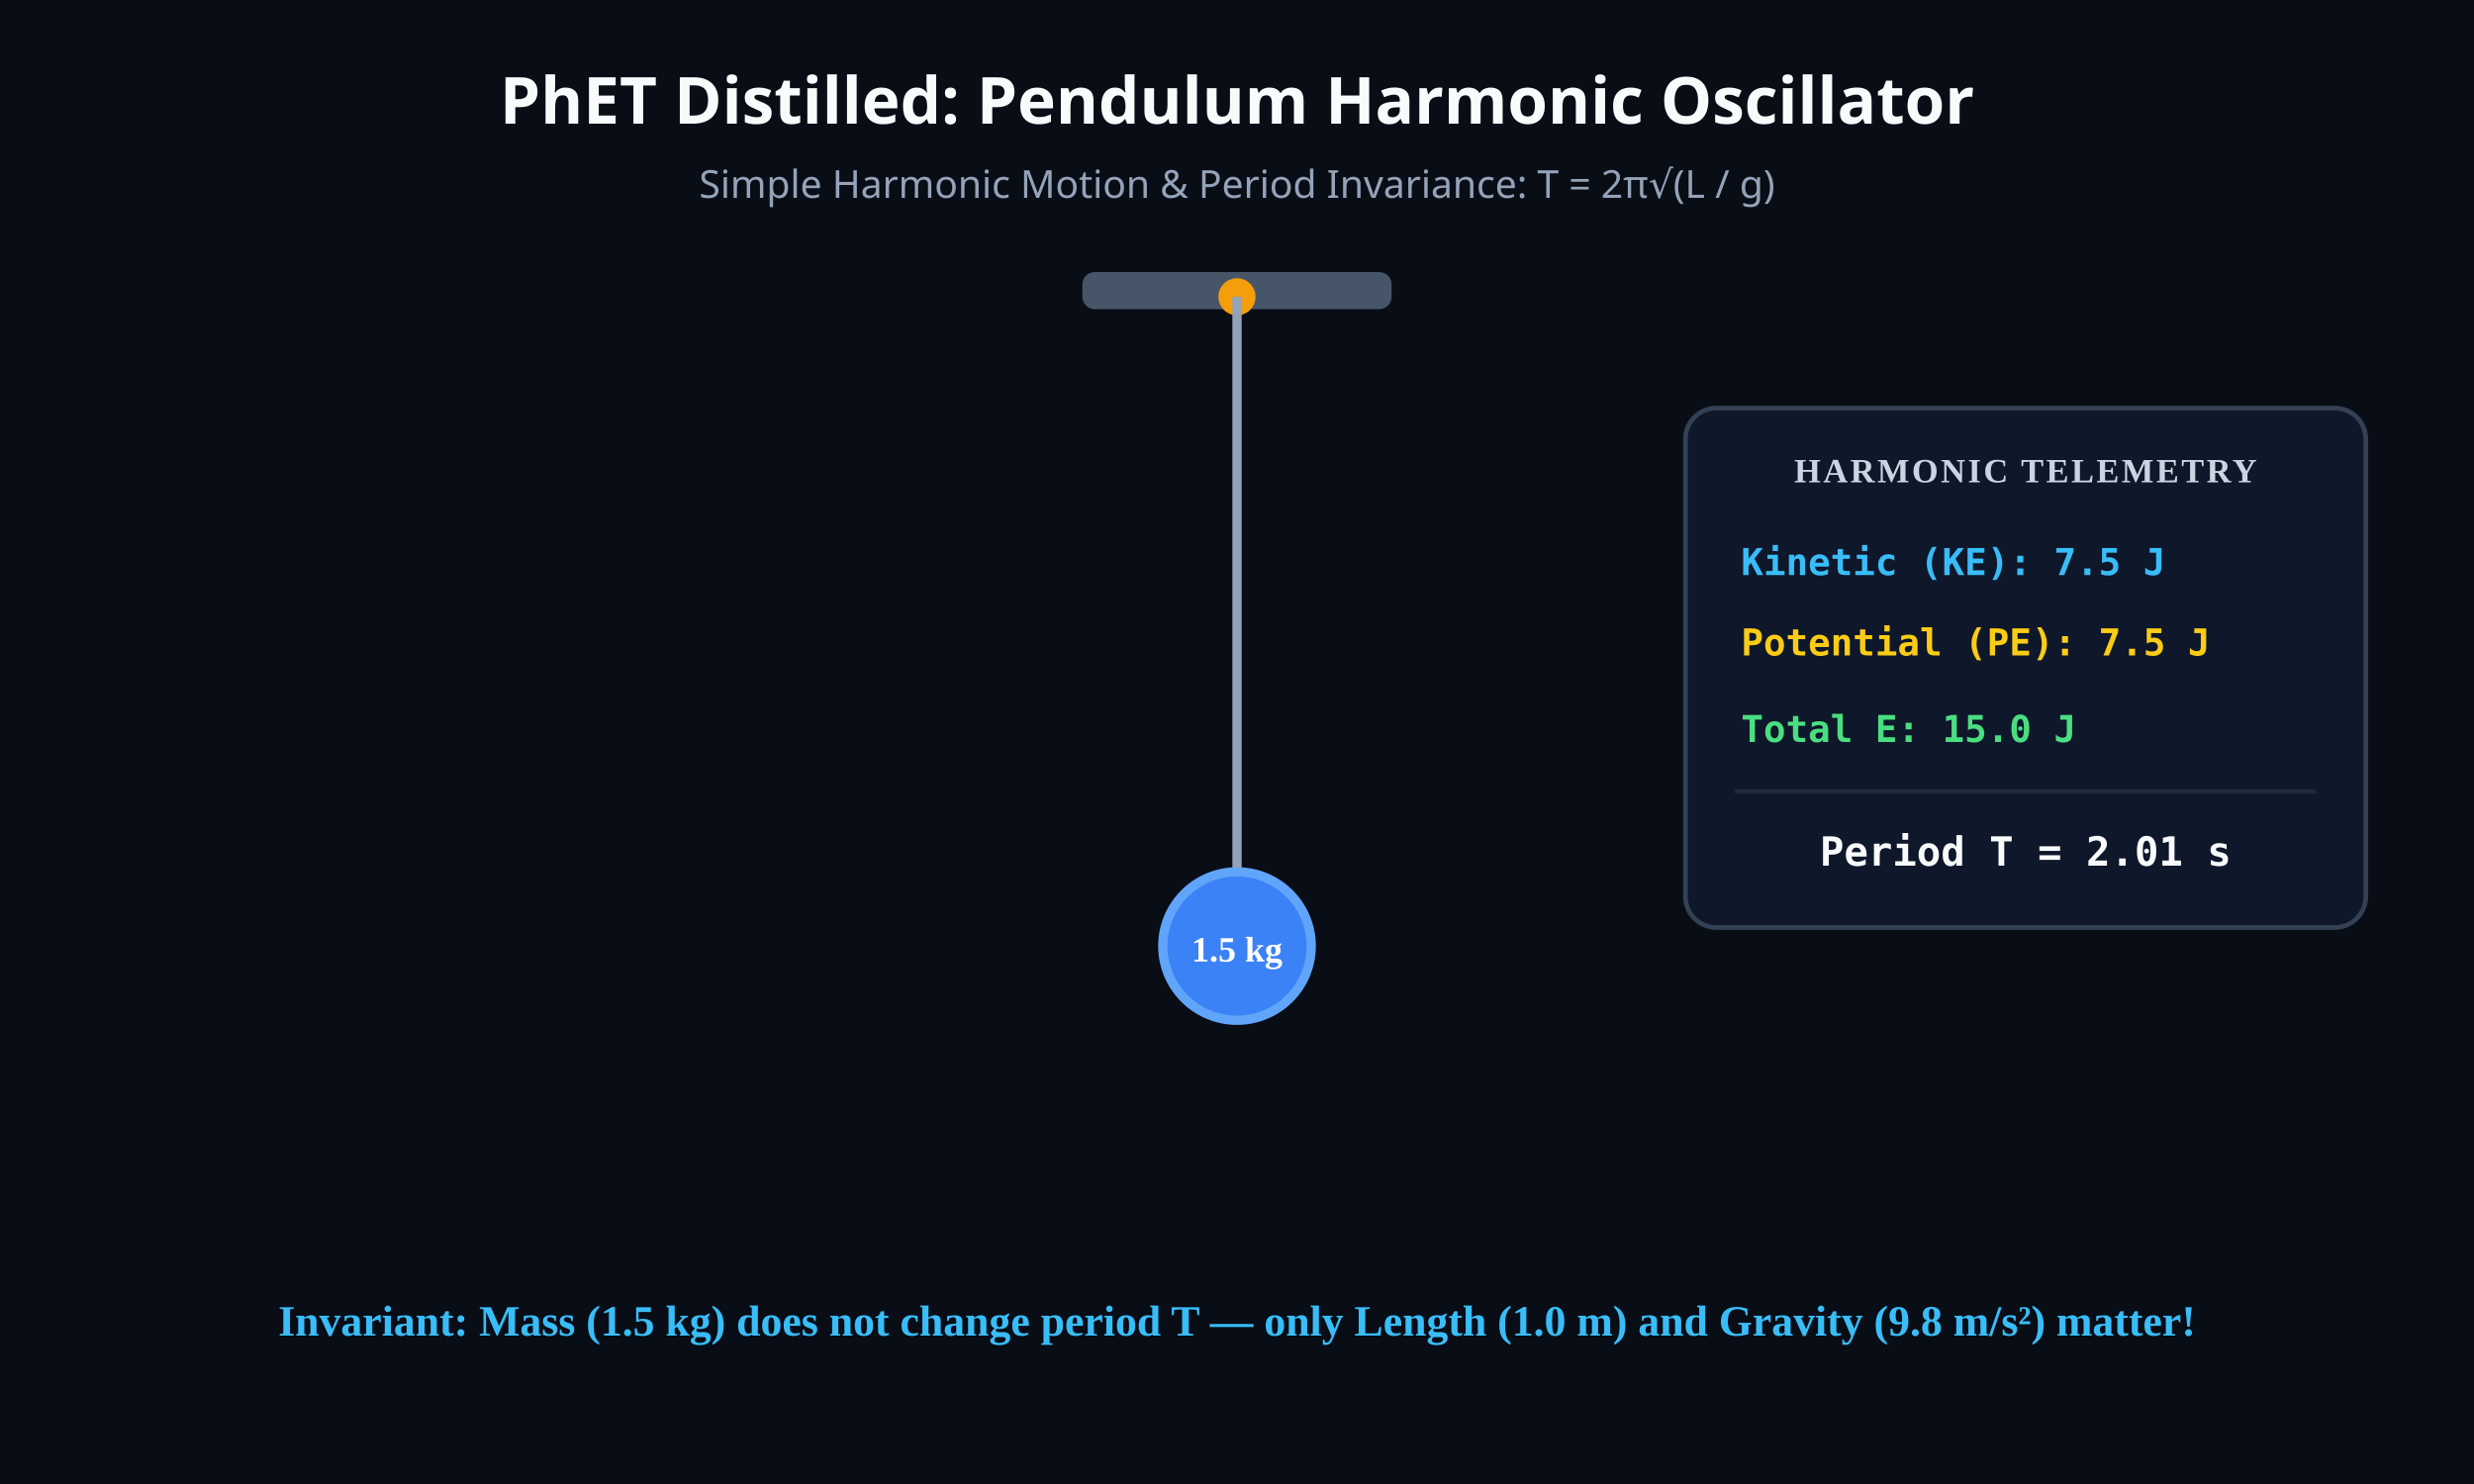
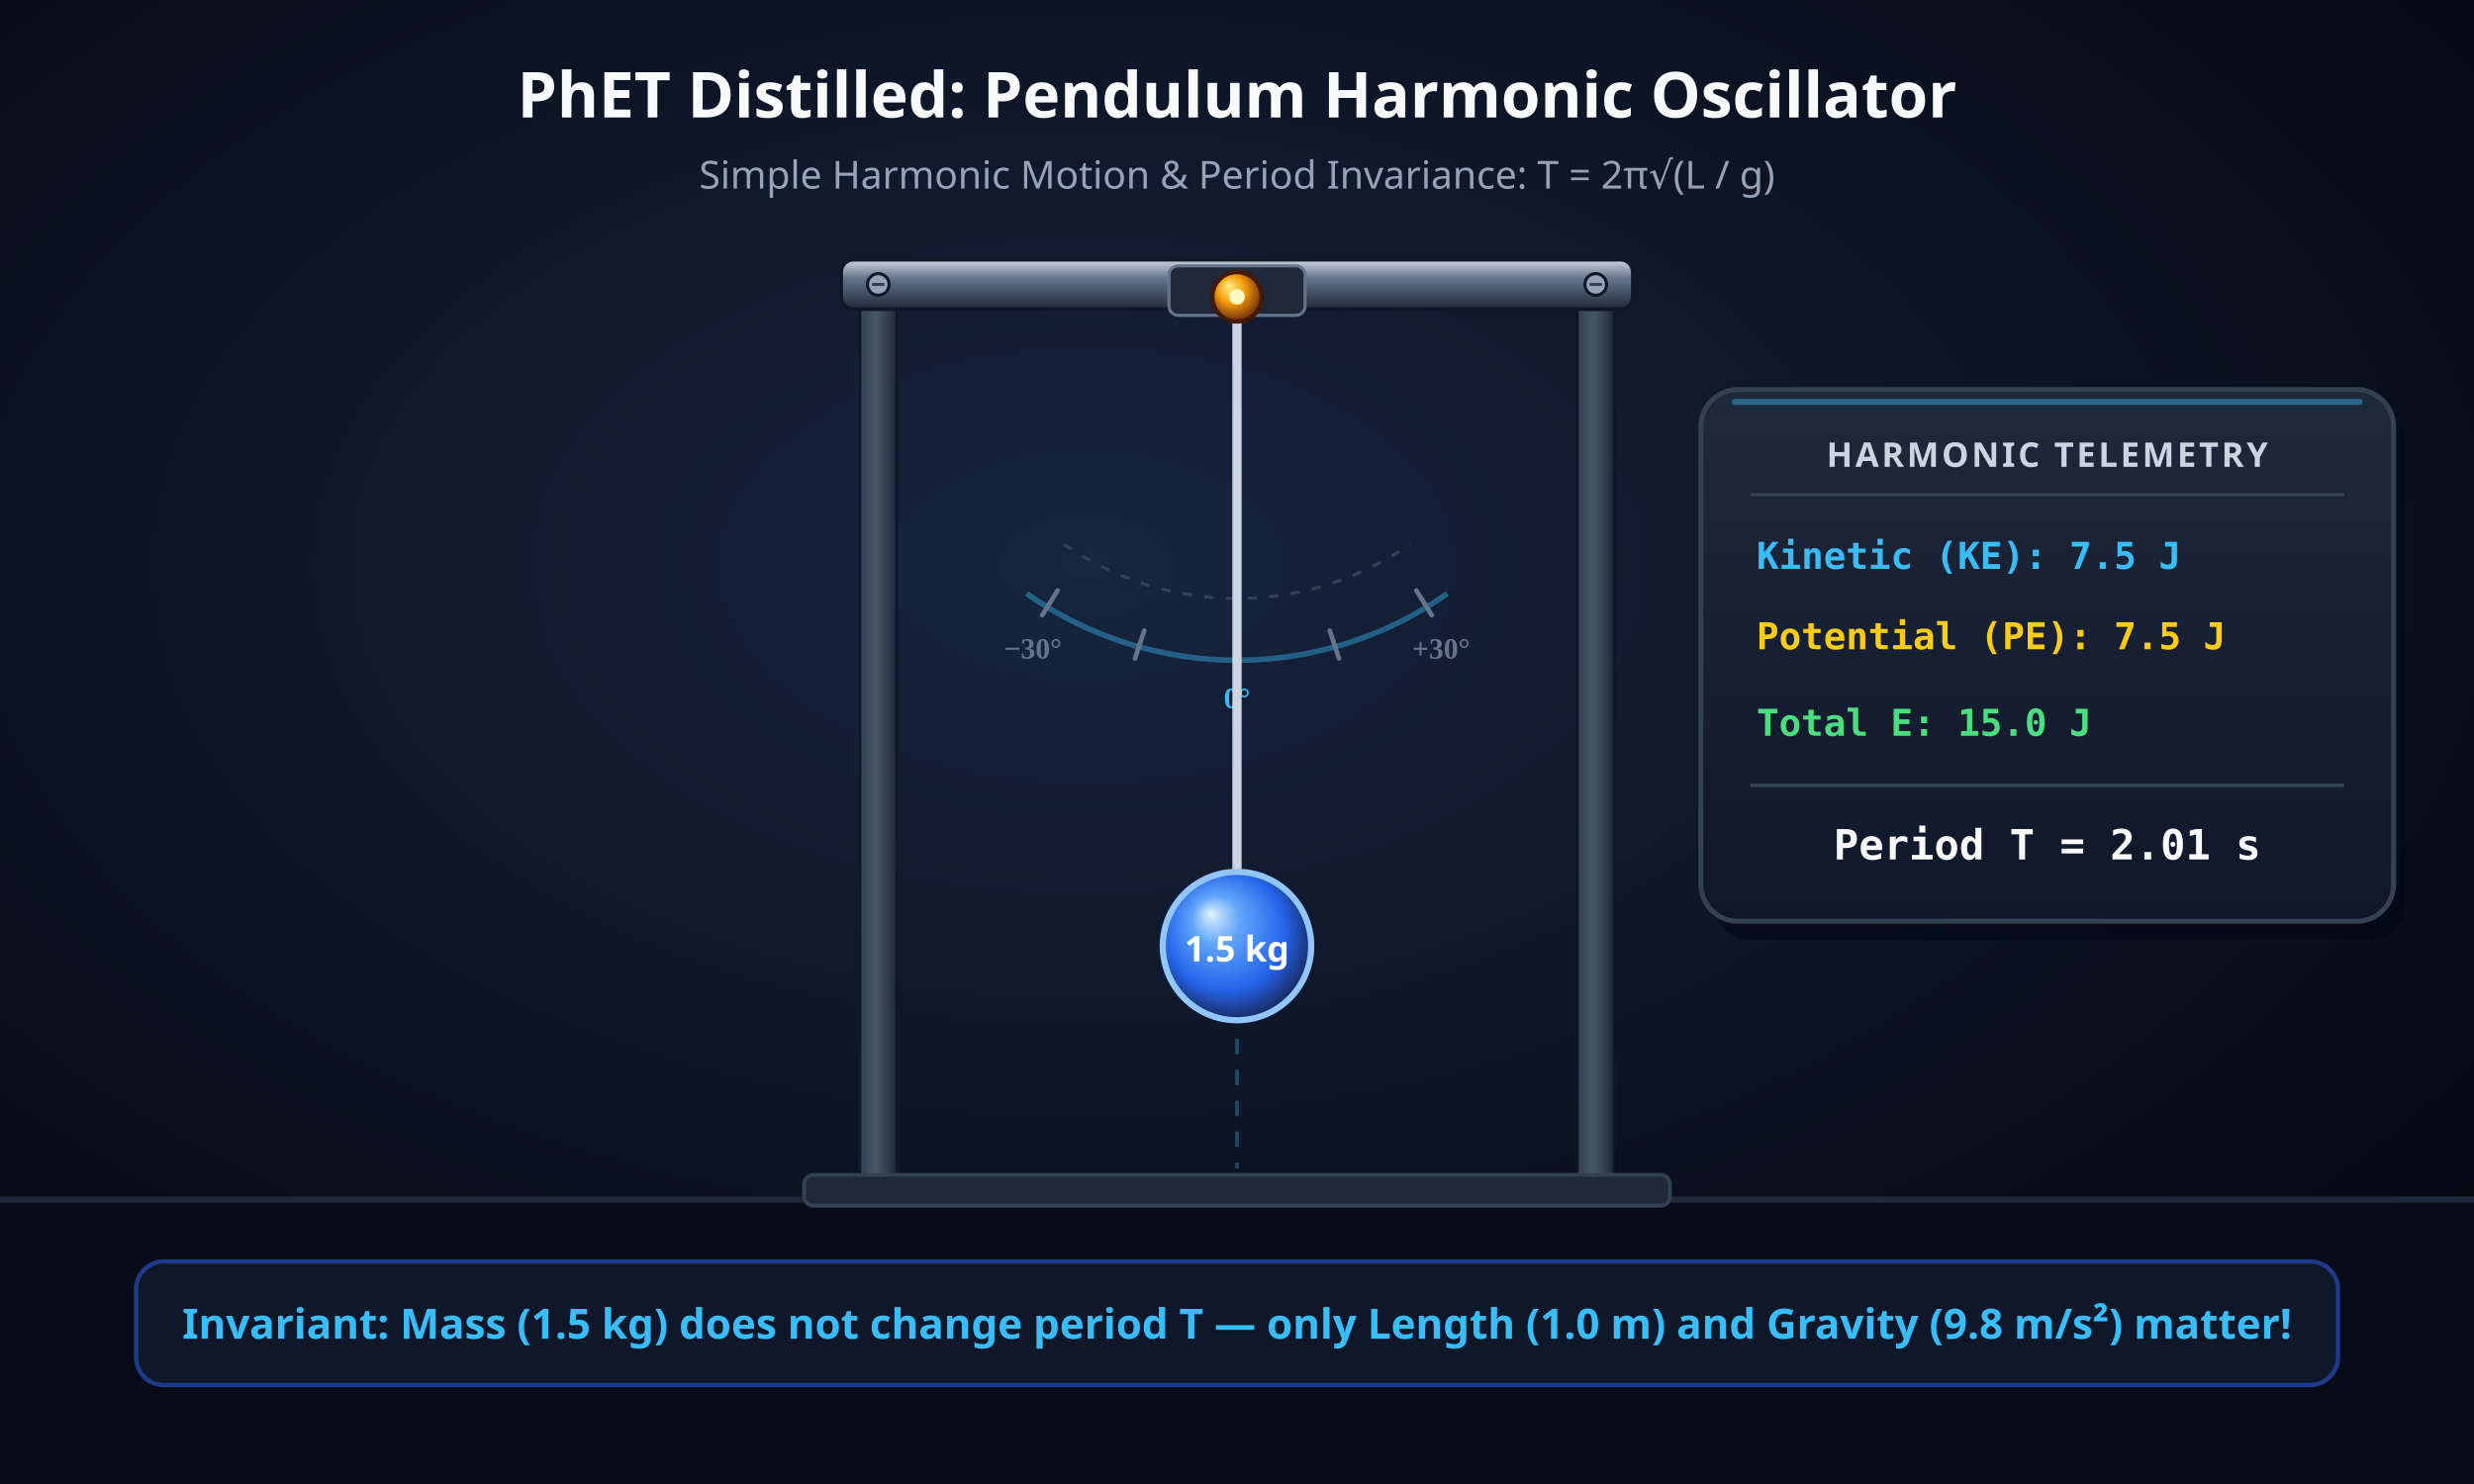
<svg xmlns="http://www.w3.org/2000/svg" id="stage-svg" viewBox="0 0 800 480" width="100%" height="100%" style="background:#090d16;">
-   <rect width="800" height="480" fill="#090d16" />
-   <text x="400" y="40" fill="#f8fafc" font-size="21" font-weight="900" text-anchor="middle" font-family="system-ui, sans-serif">
+   <defs>
+     <radialGradient id="pp-bg" cx="44%" cy="38%" r="72%">
+       <stop offset="0%" stop-color="#172540" />
+       <stop offset="60%" stop-color="#0b1222" />
+       <stop offset="100%" stop-color="#050811" />
+     </radialGradient>
+     <linearGradient id="pp-steel" x1="0" y1="0" x2="0" y2="1">
+       <stop offset="0%" stop-color="#cbd5e1" />
+       <stop offset="38%" stop-color="#64748b" />
+       <stop offset="100%" stop-color="#1e293b" />
+     </linearGradient>
+     <linearGradient id="pp-gantry" x1="0" y1="0" x2="1" y2="0">
+       <stop offset="0%" stop-color="#334155" />
+       <stop offset="45%" stop-color="#475569" />
+       <stop offset="100%" stop-color="#1e293b" />
+     </linearGradient>
+     <radialGradient id="pp-brass-pivot" cx="45%" cy="42%" r="55%" fx="32%" fy="28%">
+       <stop offset="0%" stop-color="#fef08a" />
+       <stop offset="50%" stop-color="#f59e0b" />
+       <stop offset="100%" stop-color="#78350f" />
+     </radialGradient>
+     <radialGradient id="pp-bob-sphere" cx="46%" cy="44%" r="58%" fx="32%" fy="28%">
+       <stop offset="0%" stop-color="#e0f2fe" />
+       <stop offset="28%" stop-color="#60a5fa" />
+       <stop offset="70%" stop-color="#2563eb" />
+       <stop offset="100%" stop-color="#172554" />
+     </radialGradient>
+     <linearGradient id="pp-card" x1="0" y1="0" x2="0" y2="1">
+       <stop offset="0%" stop-color="#1e293b" />
+       <stop offset="100%" stop-color="#0f172a" />
+     </linearGradient>
+     <g id="pp-bolt">
+       <circle cx="0" cy="0" r="3.5" fill="#94a3b8" stroke="#0f172a" stroke-width="1" />
+       <line x1="-2" y1="0" x2="2" y2="0" stroke="#334155" stroke-width="1" />
+     </g>
+   </defs>
+   <rect width="800" height="480" fill="url(#pp-bg)" aria-hidden="true" />
+   <rect x="0" y="388" width="800" height="92" fill="#070c18" aria-hidden="true" />
+   <line x1="0" y1="388" x2="800" y2="388" stroke="#1e293b" stroke-width="2" aria-hidden="true" />
+   <text x="400" y="38" fill="#f8fafc" font-size="20.5" font-weight="900" text-anchor="middle" font-family="system-ui, sans-serif">
    PhET Distilled: Pendulum Harmonic Oscillator
  </text>
-   <text x="400" y="64" fill="#94a3b8" font-size="12.5" text-anchor="middle" font-family="system-ui, sans-serif">
+   <text x="400" y="61" fill="#94a3b8" font-size="12.5" text-anchor="middle" font-family="system-ui, sans-serif">
    Simple Harmonic Motion &amp; Period Invariance: T = 2π√(L / g)
  </text>
-   <rect x="350" y="88" width="100" height="12" rx="4" fill="#475569" />
-   <circle cx="400" cy="96" r="6" fill="#f59e0b" />
-   <g id="pendulum-arm" style="cursor: grab;" data-pedagogical="pendulum-bob" data-pedagogical-title="Simple Gravity Pendulum" data-pedagogical-eq="T = 2π√(L / g)  (Independent of Mass m)" data-pedagogical-desc="Gravitational restoring force (-mg sin θ) accelerates the bob proportionally to mass m, so mass cancels out of the period equation.">
-     <line x1="400" y1="96" x2="400" y2="306" stroke="#94a3b8" stroke-width="3" id="string-line" />
-     <circle cx="400" cy="306" r="24" fill="#3b82f6" stroke="#60a5fa" stroke-width="3" id="bob-circle" />
-     <text id="bob-mass-txt" x="400" y="311" fill="#ffffff" font-size="11.5" font-weight="900" text-anchor="middle">1.5 kg</text>
+   <g aria-hidden="true">
+     <rect x="278" y="92" width="12" height="296" rx="2" fill="url(#pp-gantry)" stroke="#0f172a" stroke-width="1" />
+     <rect x="510" y="92" width="12" height="296" rx="2" fill="url(#pp-gantry)" stroke="#0f172a" stroke-width="1" />
+     <rect x="260" y="380" width="280" height="10" rx="3" fill="#1e293b" stroke="#334155" stroke-width="1.2" />
+     <line x1="400" y1="96" x2="400" y2="378" stroke="#38bdf8" stroke-width="1.2" stroke-dasharray="5 5" opacity="0.32" />
+     <path d="M 332 192 A 118 118 0 0 0 468 192" fill="none" stroke="#38bdf8" stroke-width="1.8" opacity="0.4" />
+     <path d="M 344 176 A 98 98 0 0 0 456 176" fill="none" stroke="#334155" stroke-width="1" stroke-dasharray="3 4" />
+     <g stroke="#64748b" stroke-width="1.5" stroke-linecap="round">
+       <line x1="400" y1="208" x2="400" y2="218" stroke="#38bdf8" />
+       <line x1="370" y1="204" x2="367" y2="213" />
+       <line x1="430" y1="204" x2="433" y2="213" />
+       <line x1="342" y1="191" x2="337" y2="199" />
+       <line x1="458" y1="191" x2="463" y2="199" />
+     </g>
+     <text x="334" y="213" fill="#64748b" font-size="9.5" font-weight="700" text-anchor="middle">−30°</text>
+     <text x="400" y="229" fill="#38bdf8" font-size="9.5" font-weight="800" text-anchor="middle">0°</text>
+     <text x="466" y="213" fill="#64748b" font-size="9.5" font-weight="700" text-anchor="middle">+30°</text>
+     <rect x="272" y="84" width="256" height="16" rx="4" fill="url(#pp-steel)" stroke="#0f172a" stroke-width="1.2" />
+     <use href="#pp-bolt" x="284" y="92" />
+     <use href="#pp-bolt" x="516" y="92" />
+     <rect x="378" y="86" width="44" height="16" rx="3" fill="#1e293b" stroke="#64748b" stroke-width="1" />
  </g>
-   <g transform="translate(545, 132)" data-pedagogical="pendulum-energy" data-pedagogical-title="Mechanical Energy Conservation" data-pedagogical-eq="E_total = KE + GPE = Constant" data-pedagogical-desc="Gravitational potential energy peaks at extreme swing angles, converting into kinetic energy at the bottom equilibrium point.">
-     <rect width="220" height="168" rx="10" fill="#0f172a" stroke="#334155" stroke-width="1.5" />
-     <text x="110" y="24" fill="#cbd5e1" font-size="11" font-weight="800" text-anchor="middle" letter-spacing="0.8">HARMONIC TELEMETRY</text>
-     <text id="ke-val-txt" x="18" y="54" fill="#38bdf8" font-size="12" font-weight="800" font-family="monospace">Kinetic (KE): 7.5 J</text>
-     <text id="pe-val-txt" x="18" y="80" fill="#facc15" font-size="12" font-weight="800" font-family="monospace">Potential (PE): 7.5 J</text>
-     <text id="total-e-txt" x="18" y="108" fill="#4ade80" font-size="12" font-weight="900" font-family="monospace">Total E: 15.0 J</text>
-     <line x1="16" y1="124" x2="204" y2="124" stroke="#1e293b" stroke-width="1.5" />
-     <text id="period-readout-txt" x="110" y="148" fill="#f8fafc" font-size="13" font-weight="900" text-anchor="middle" font-family="monospace">Period T = 2.01 s</text>
+   <g id="pendulum-arm" style="cursor: grab;" role="button" tabindex="0" aria-label="Interactive pendulum arm and bob" data-pedagogical="pendulum-bob" data-pedagogical-title="Simple Gravity Pendulum" data-pedagogical-eq="T = 2π√(L / g)  (Independent of Mass m)" data-pedagogical-desc="Gravitational restoring force (-mg sin θ) accelerates the bob proportionally to mass m, so mass cancels out of the period equation.">
+     <line x1="400" y1="96" x2="400" y2="306" stroke="#cbd5e1" stroke-width="3" stroke-linecap="round" id="string-line" />
+     <circle cx="400" cy="306" r="24" fill="url(#pp-bob-sphere)" stroke="#93c5fd" stroke-width="2" id="bob-circle" />
+     <text id="bob-mass-txt" x="400" y="311" fill="#ffffff" font-size="11.5" font-weight="900" text-anchor="middle" font-family="system-ui, sans-serif">1.5 kg</text>
  </g>
-   <text id="pendulum-invariant-banner" x="400" y="432" fill="#38bdf8" font-size="14" font-weight="800" text-anchor="middle">
+   <circle cx="400" cy="96" r="8" fill="url(#pp-brass-pivot)" stroke="#451a03" stroke-width="1.4" aria-hidden="true" />
+   <circle cx="400" cy="96" r="2.5" fill="#fef9c3" aria-hidden="true" />
+   <g transform="translate(550, 126)" data-pedagogical="pendulum-energy" data-pedagogical-title="Mechanical Energy Conservation" data-pedagogical-eq="E_total = KE + GPE = Constant" data-pedagogical-desc="Gravitational potential energy peaks at extreme swing angles, converting into kinetic energy at the bottom equilibrium point.">
+     <rect x="4" y="6" width="224" height="172" rx="12" fill="#020617" opacity="0.6" aria-hidden="true" />
+     <rect width="224" height="172" rx="12" fill="url(#pp-card)" stroke="#334155" stroke-width="1.6" />
+     <rect x="10" y="3" width="204" height="2" rx="1" fill="#38bdf8" opacity="0.4" aria-hidden="true" />
+     <text x="112" y="25" fill="#cbd5e1" font-size="11" font-weight="800" text-anchor="middle" letter-spacing="0.9" font-family="system-ui, sans-serif">HARMONIC TELEMETRY</text>
+     <line x1="16" y1="34" x2="208" y2="34" stroke="#334155" stroke-width="1" aria-hidden="true" />
+     <text id="ke-val-txt" x="18" y="58" fill="#38bdf8" font-size="12" font-weight="800" font-family="monospace">Kinetic (KE): 7.5 J</text>
+     <text id="pe-val-txt" x="18" y="84" fill="#facc15" font-size="12" font-weight="800" font-family="monospace">Potential (PE): 7.5 J</text>
+     <text id="total-e-txt" x="18" y="112" fill="#4ade80" font-size="12" font-weight="900" font-family="monospace">Total E: 15.0 J</text>
+     <line x1="16" y1="128" x2="208" y2="128" stroke="#334155" stroke-width="1.2" aria-hidden="true" />
+     <text id="period-readout-txt" x="112" y="152" fill="#f8fafc" font-size="13.5" font-weight="900" text-anchor="middle" font-family="monospace">Period T = 2.01 s</text>
+   </g>
+   <g aria-hidden="true">
+     <rect x="44" y="408" width="712" height="40" rx="9" fill="#0f172a" stroke="#1e3a8a" stroke-width="1.4" />
+   </g>
+   <text id="pendulum-invariant-banner" x="400" y="433" fill="#38bdf8" font-size="13.5" font-weight="800" text-anchor="middle" font-family="system-ui, sans-serif">
    Invariant: Mass (1.5 kg) does not change period T — only Length (1.0 m) and Gravity (9.8 m/s²) matter!
  </text>
</svg>
